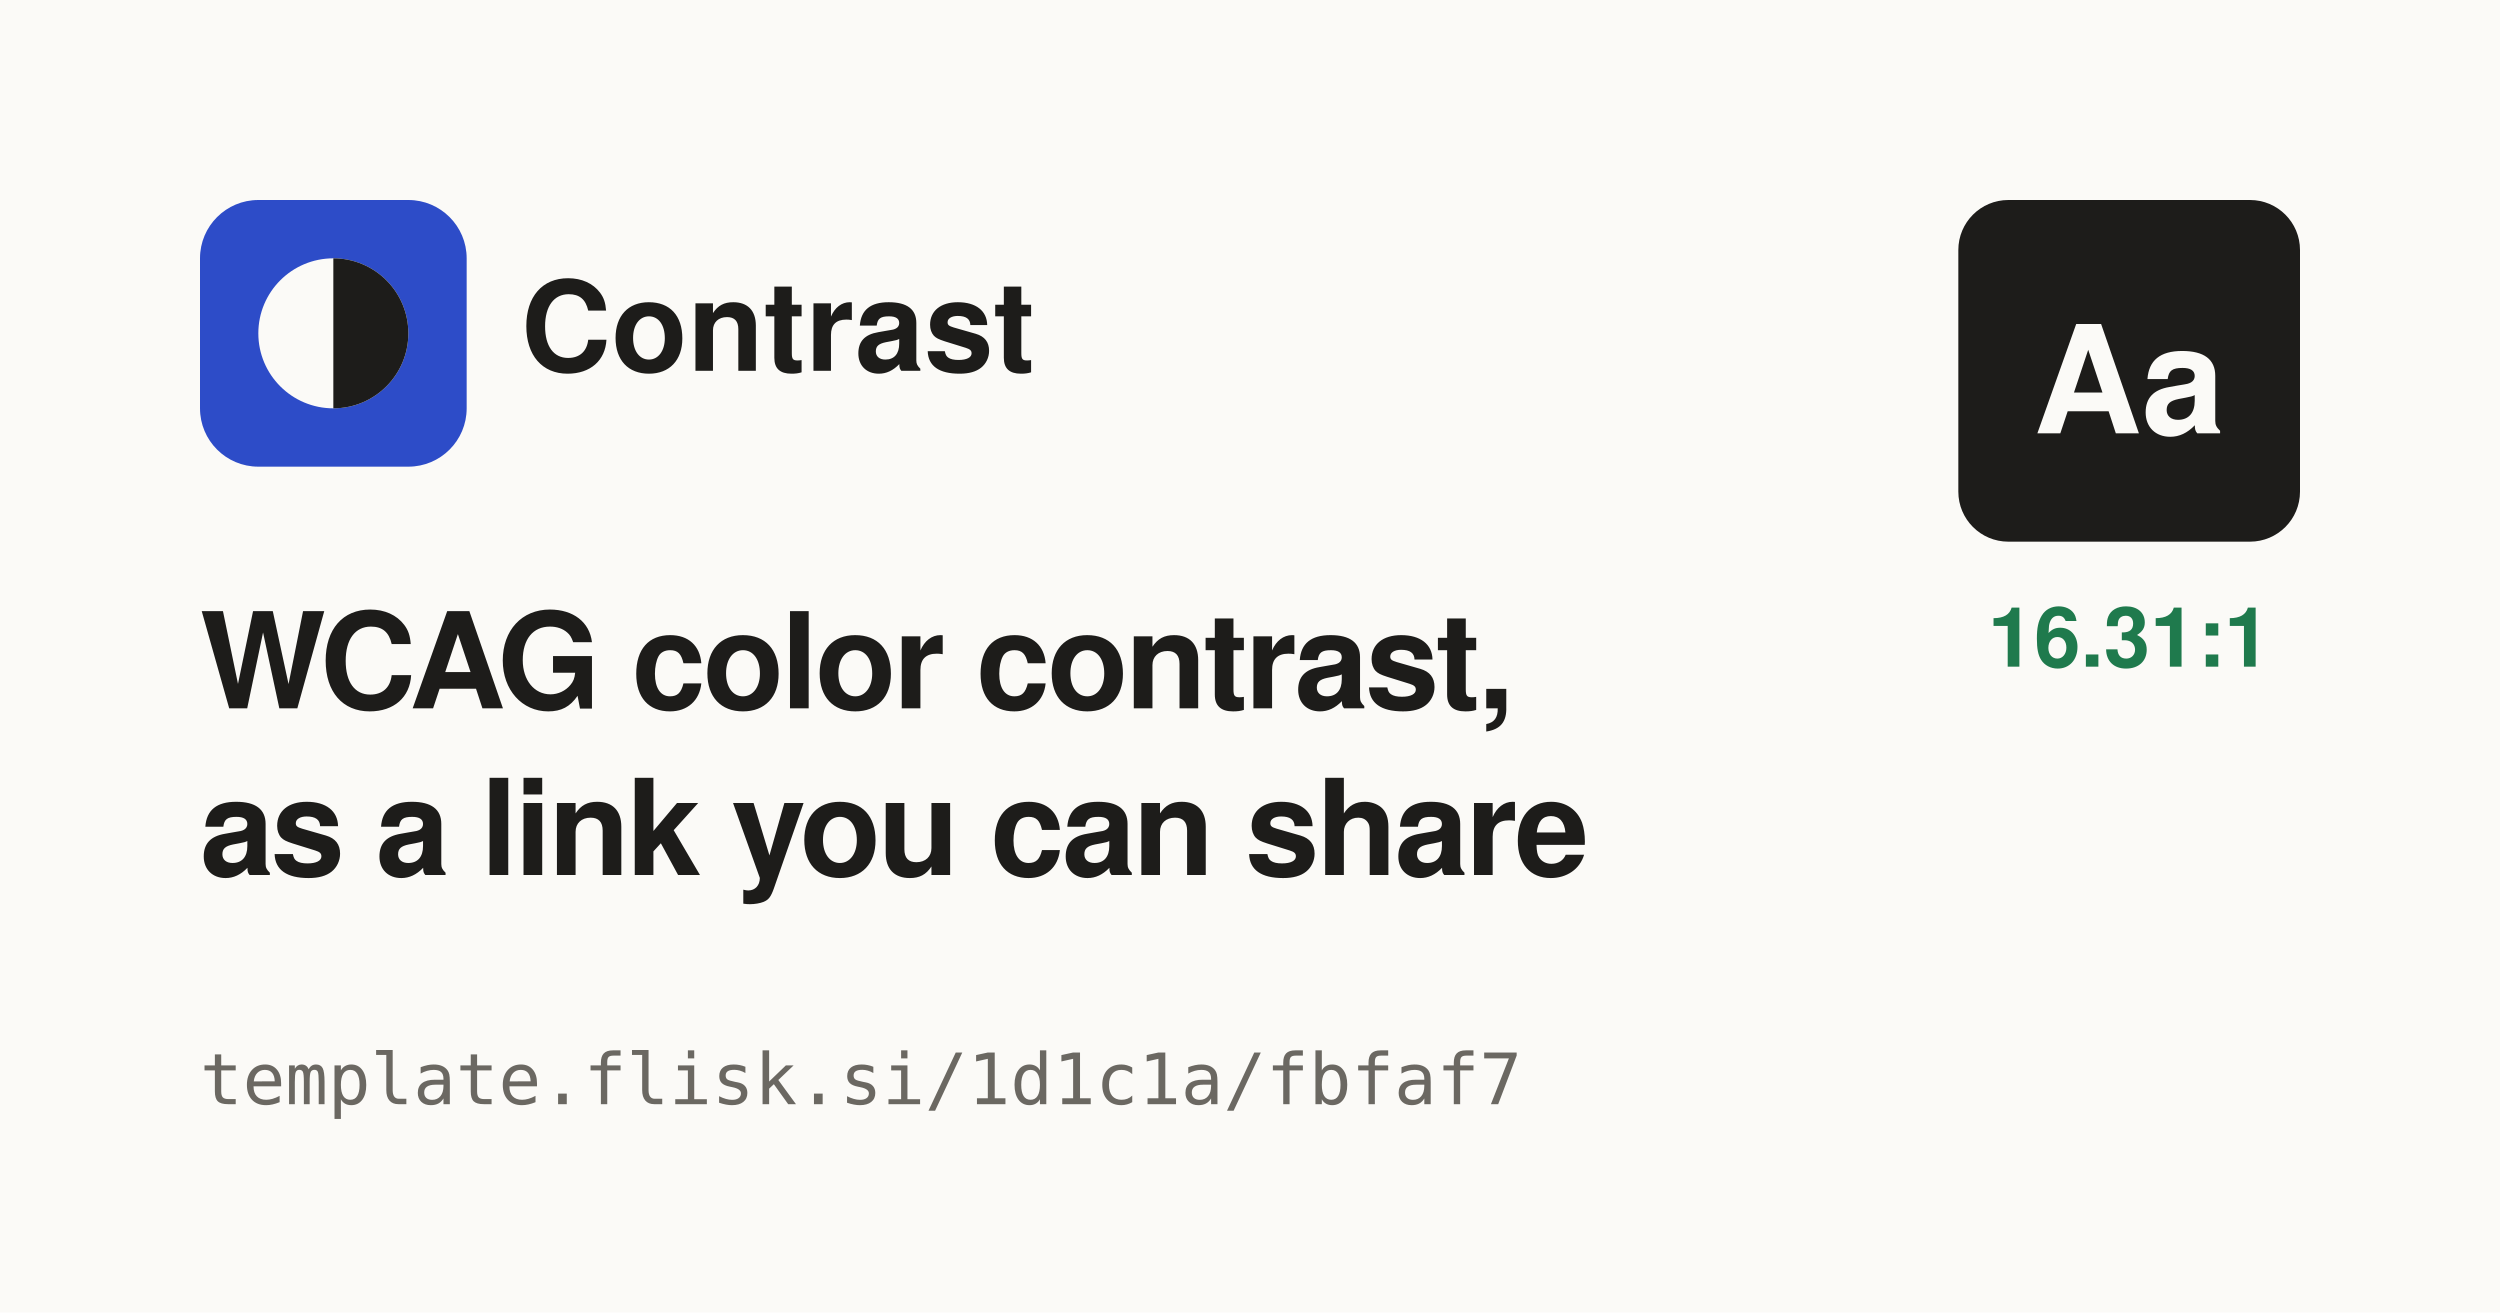
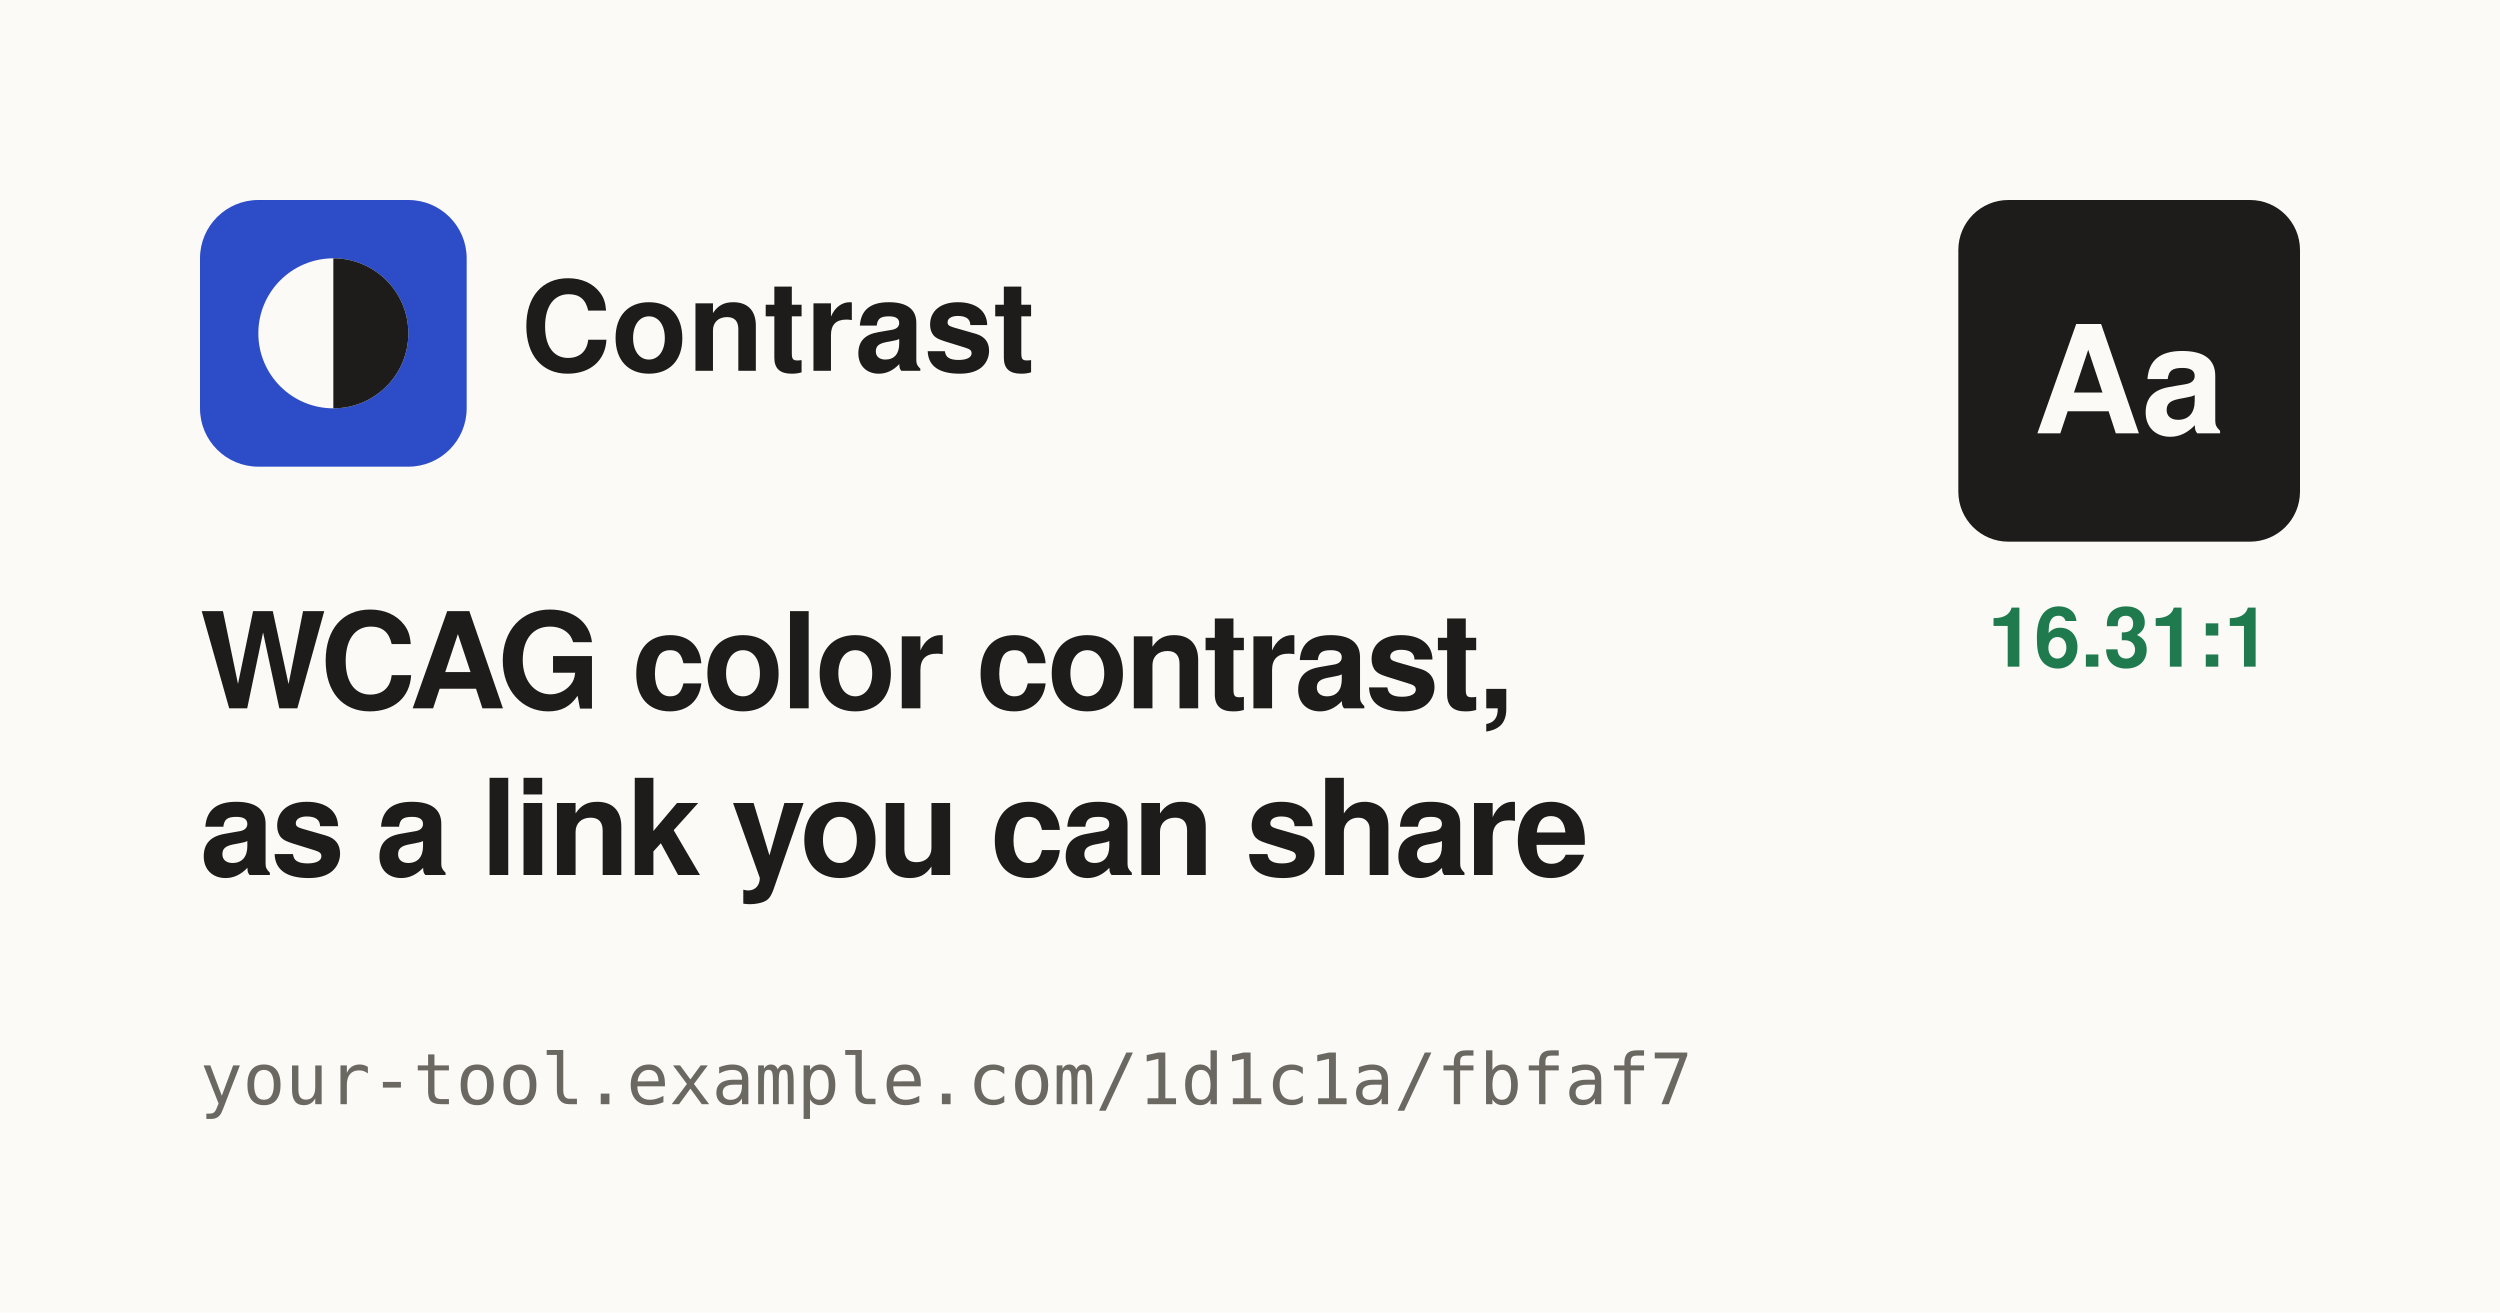
<svg xmlns="http://www.w3.org/2000/svg" width="1200" height="630" viewBox="0 0 1200 630" role="img" aria-label="Contrast: WCAG color contrast, as a link you can share">
  <rect width="1200" height="630" fill="#fbfaf7" />
  <g transform="translate(96 96) scale(2)">
    <rect width="64" height="64" rx="14" fill="#2d4cc8" />
    <circle cx="32" cy="32" r="18" fill="#fbfaf7" />
    <path d="M32 14a18 18 0 0 1 0 36z" fill="#1d1c1a" />
  </g>
  <text x="250" y="178" font-family="-apple-system, 'Segoe UI', Helvetica, Arial, sans-serif" font-size="60" font-weight="800" fill="#1d1c1a">Contrast</text>
  <text x="96" y="340" font-family="-apple-system, 'Segoe UI', Helvetica, Arial, sans-serif" font-size="64" font-weight="800" fill="#1d1c1a" letter-spacing="-1.5">WCAG color contrast,</text>
  <text x="96" y="420" font-family="-apple-system, 'Segoe UI', Helvetica, Arial, sans-serif" font-size="64" font-weight="800" fill="#1d1c1a" letter-spacing="-1.5">as a link you can share</text>
-   <text x="96" y="530" font-family="ui-monospace, Menlo, monospace" font-size="34" fill="#6b6862">template.flisk.si/1d1c1a/fbfaf7</text>
+   <text x="96" y="530" font-family="ui-monospace, Menlo, monospace" font-size="34" fill="#6b6862">your-tool.example.com/1d1c1a/fbfaf7</text>
  <g transform="translate(940 96)">
    <rect width="164" height="164" rx="24" fill="#1d1c1a" />
    <text x="82" y="112" text-anchor="middle" font-family="-apple-system, 'Segoe UI', Helvetica, Arial, sans-serif" font-size="72" font-weight="800" fill="#fbfaf7">Aa</text>
  </g>
  <text x="1022" y="320" text-anchor="middle" font-family="-apple-system, 'Segoe UI', Helvetica, Arial, sans-serif" font-size="40" font-weight="800" fill="#1f7a4d">16.31:1</text>
</svg>
